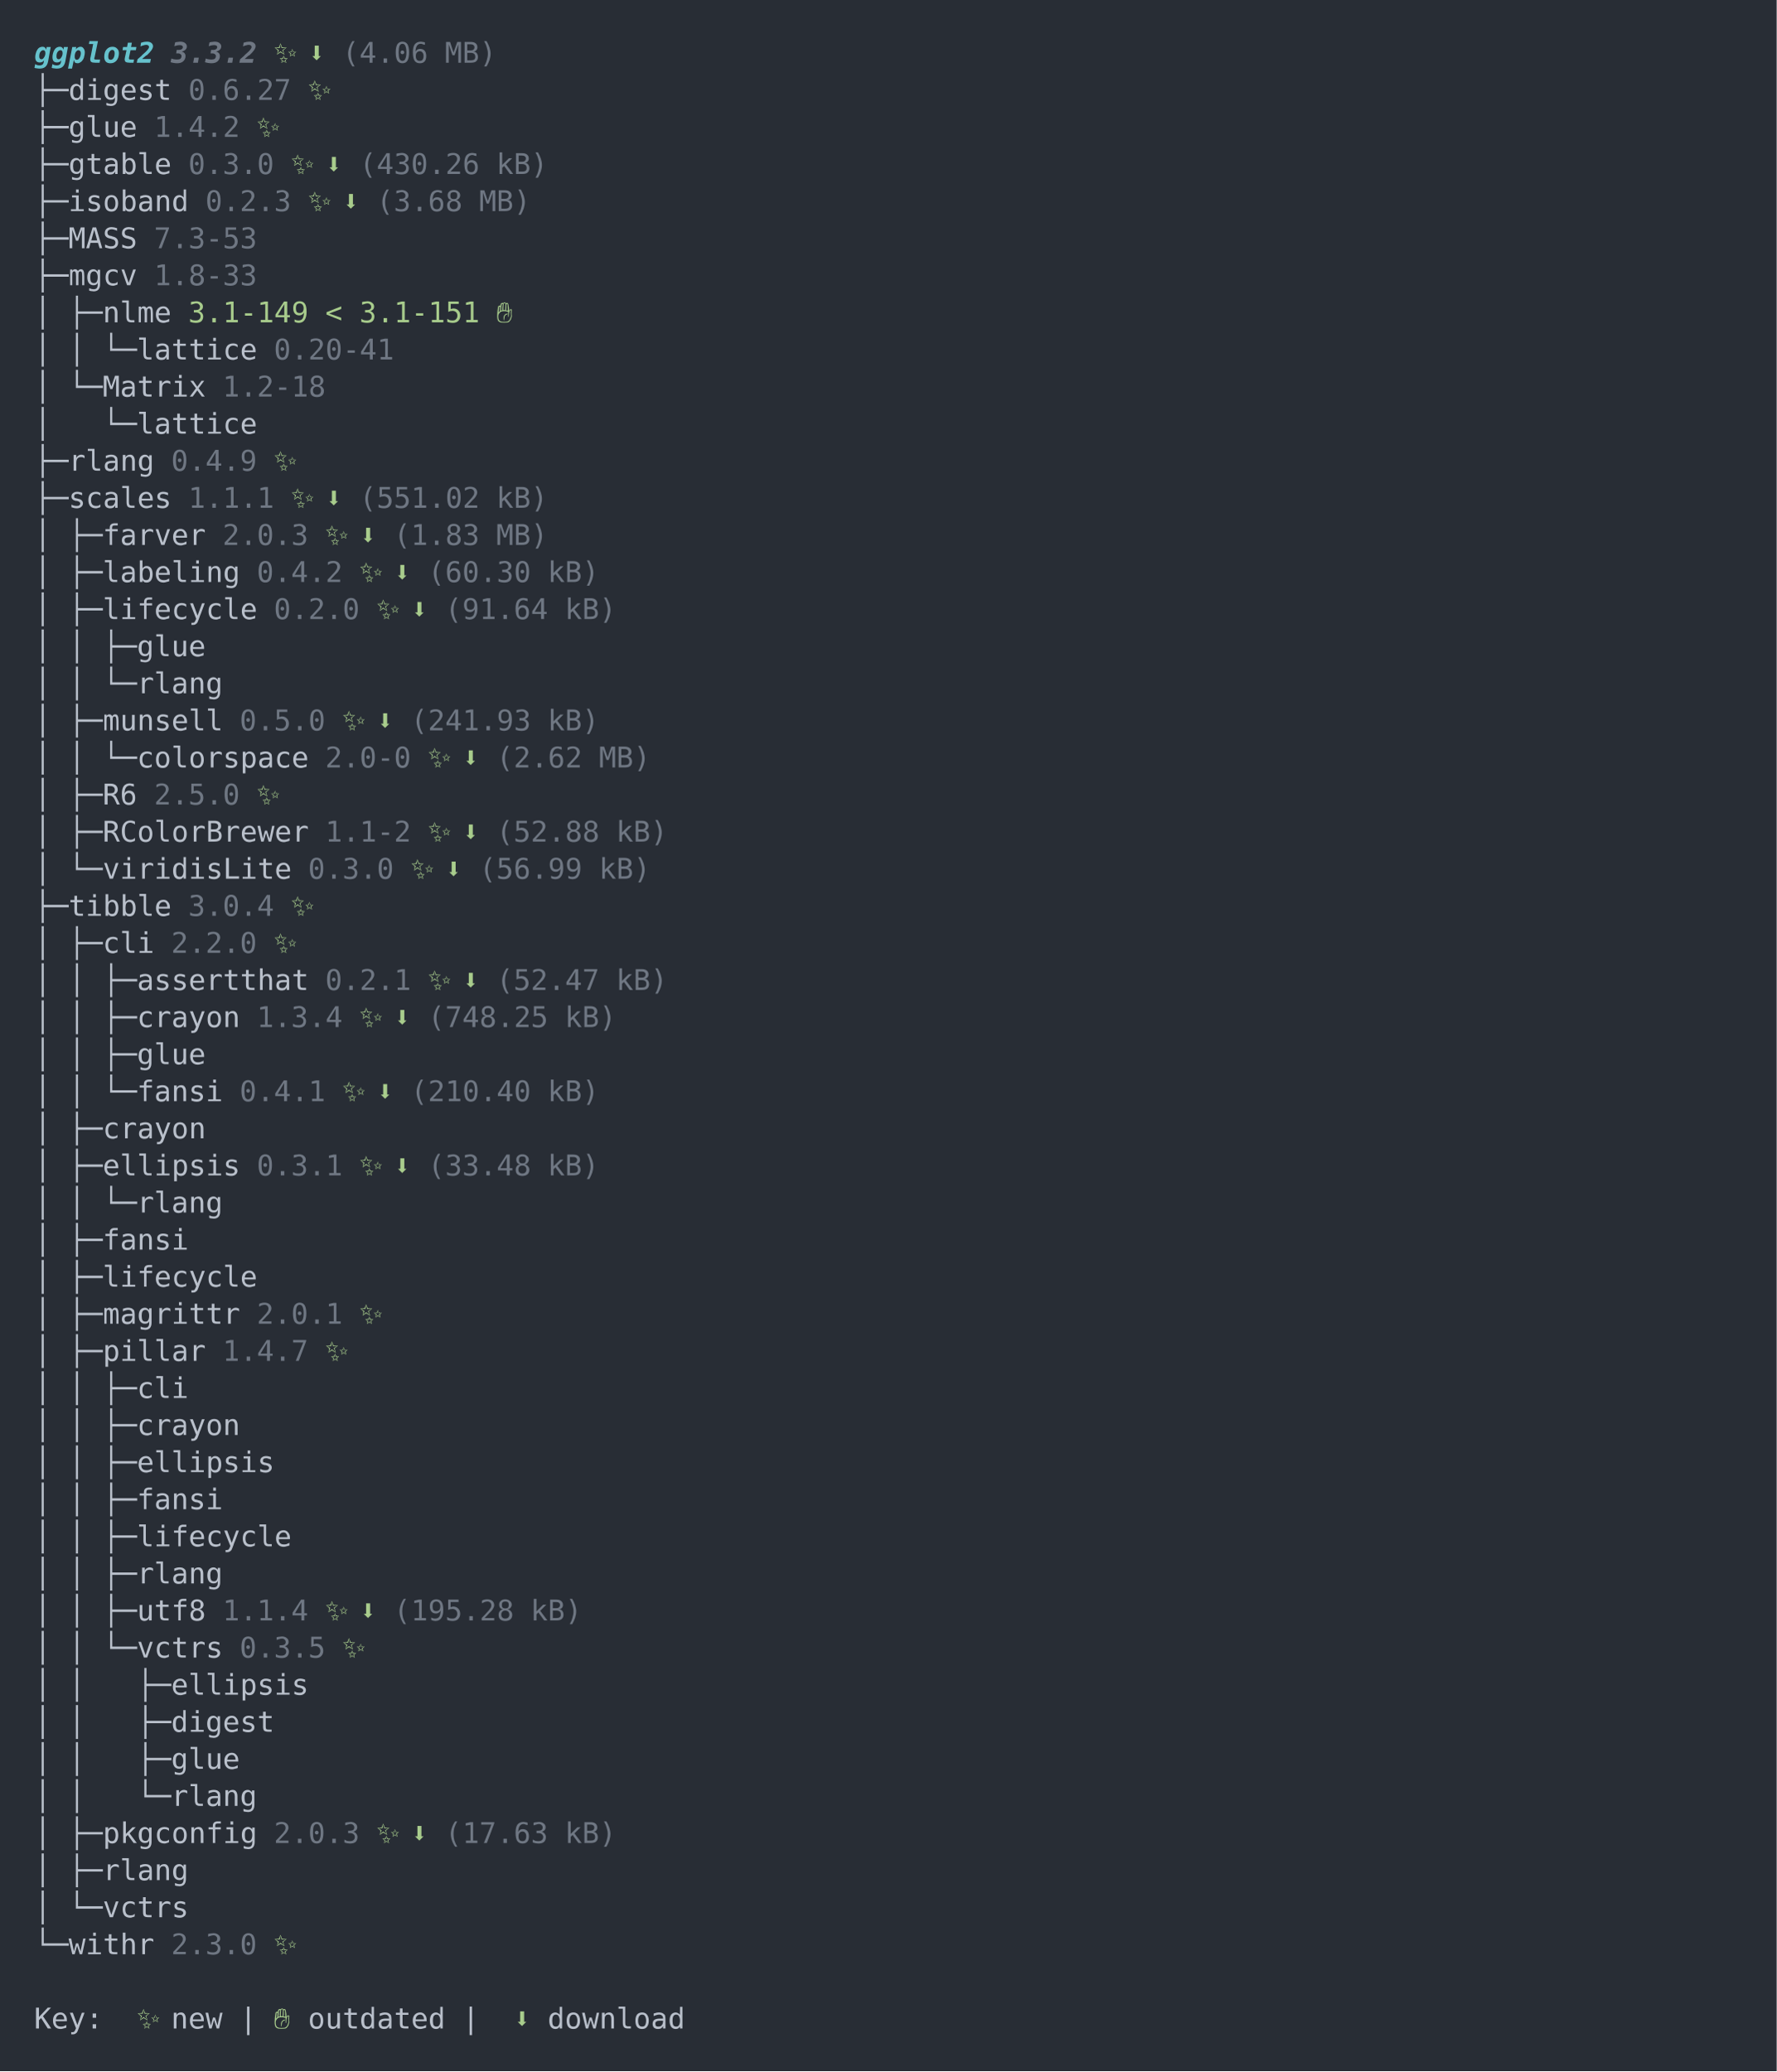
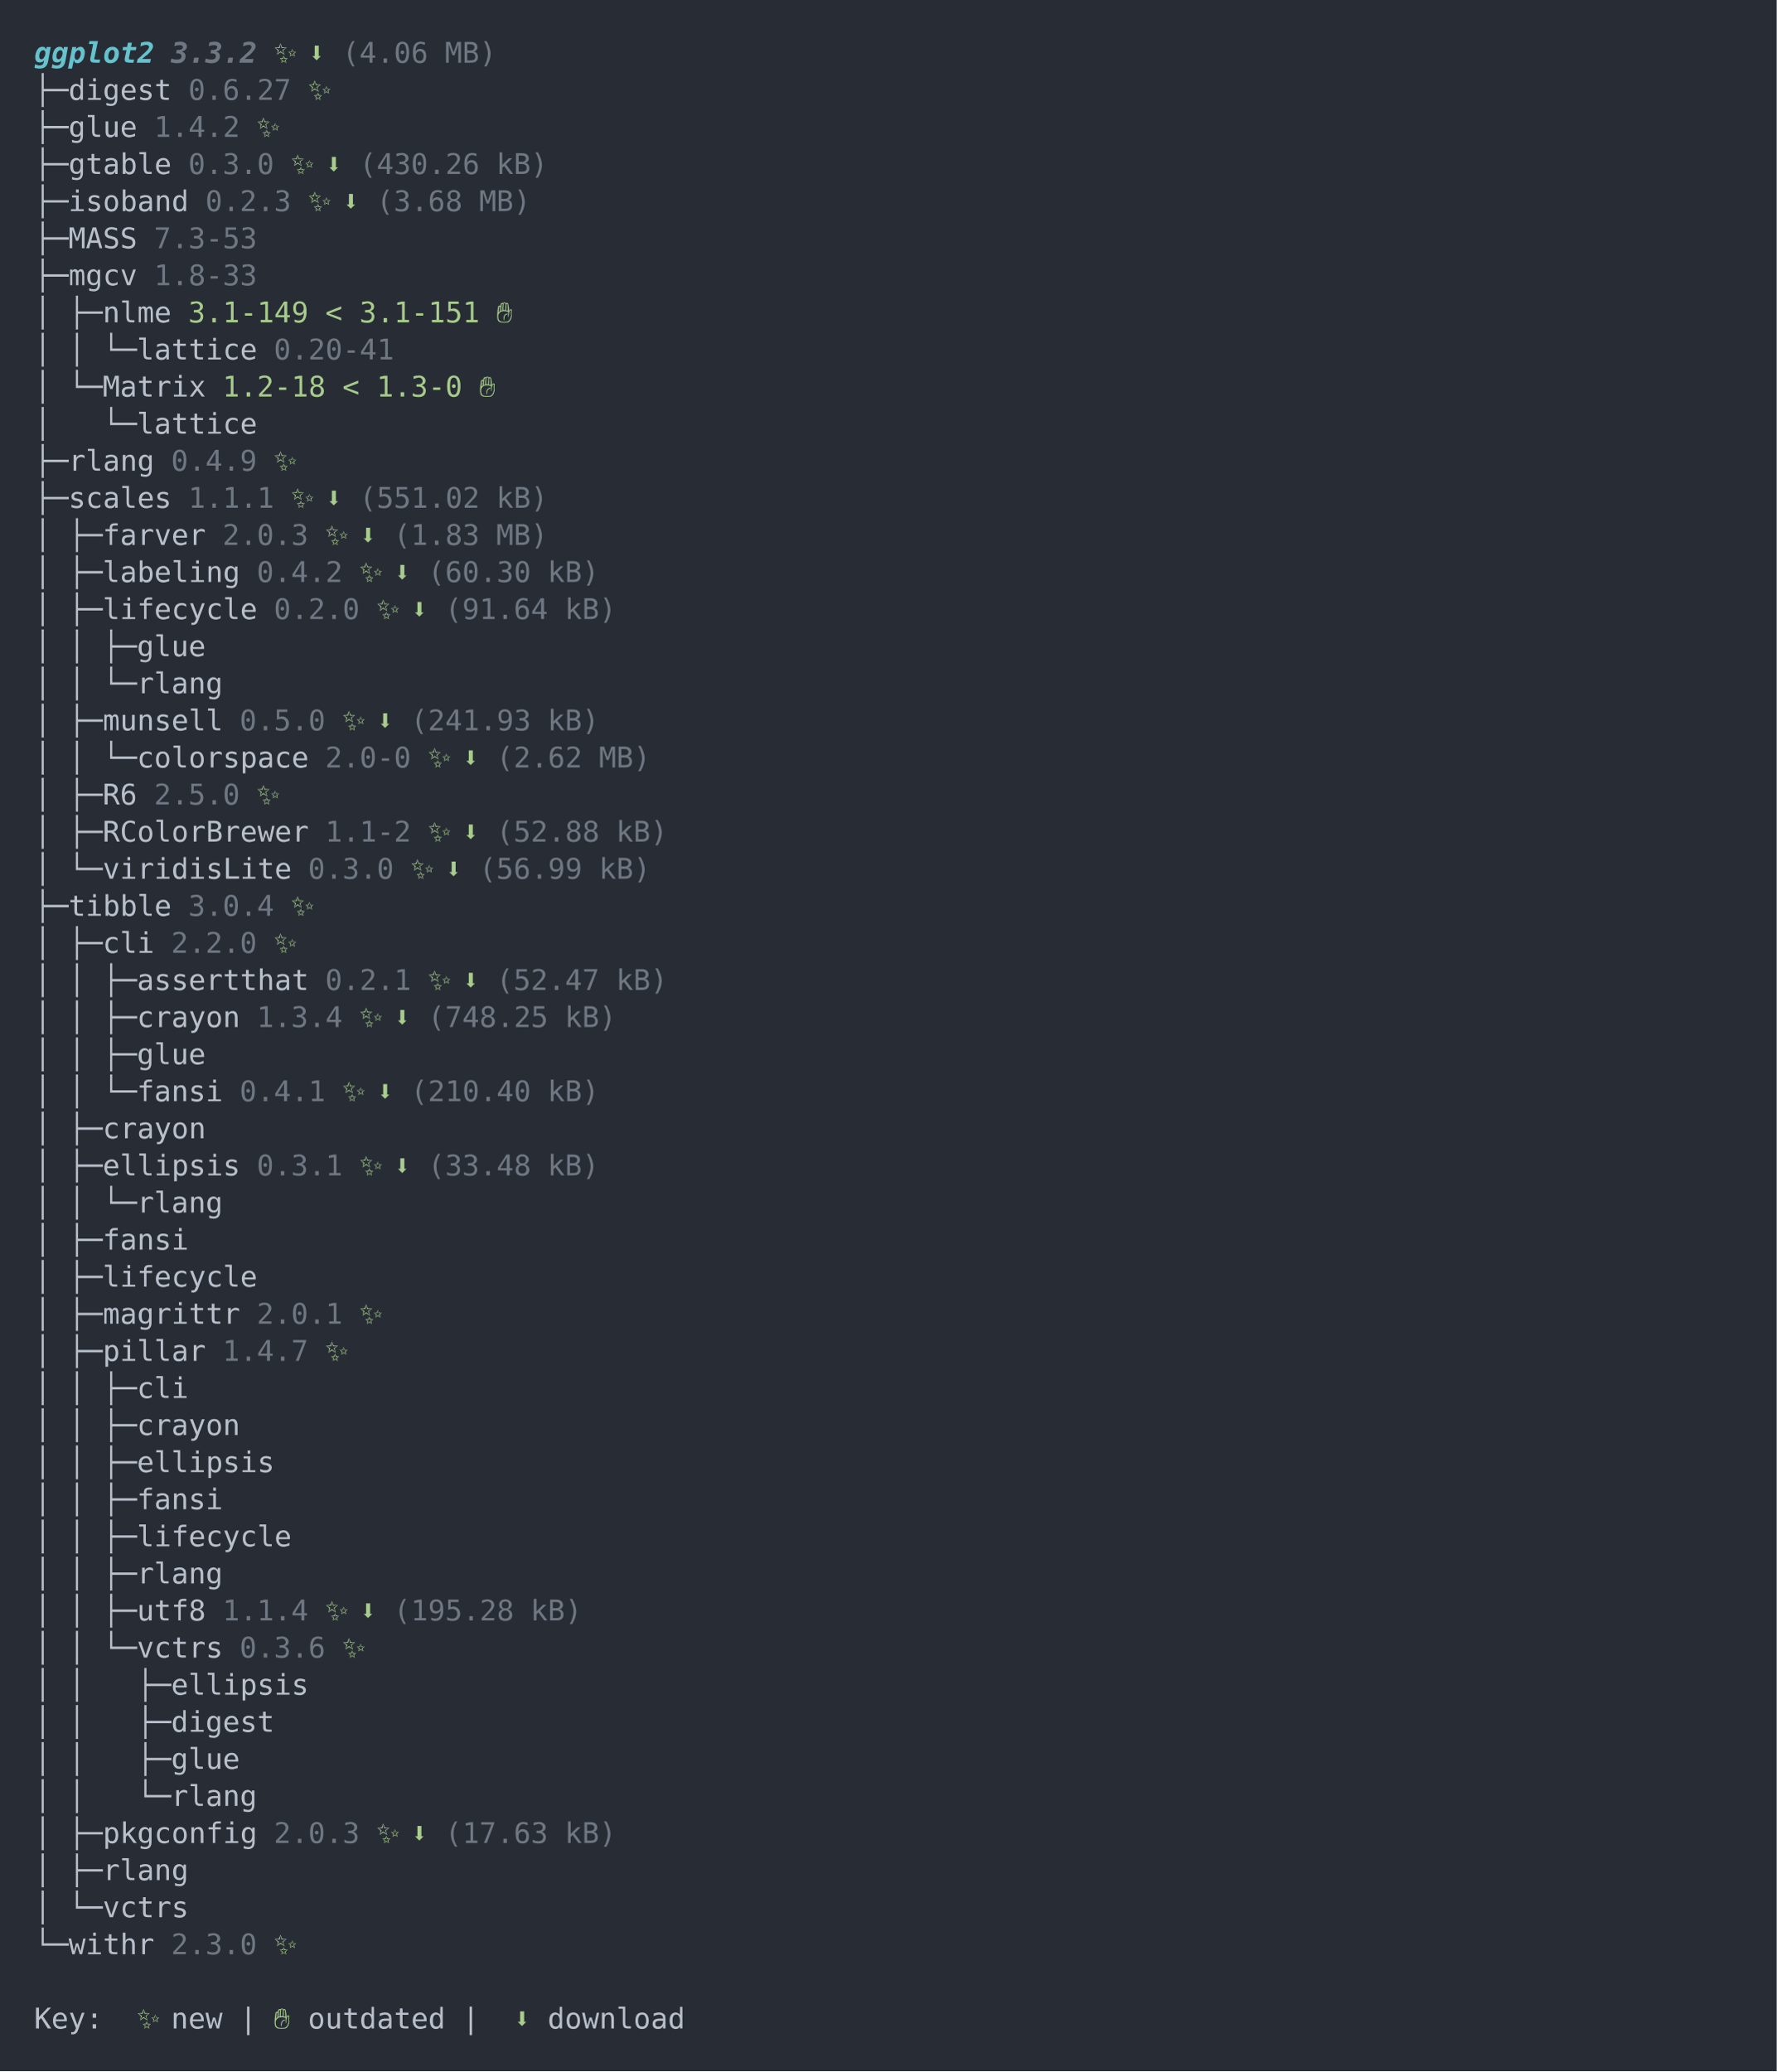
<svg xmlns="http://www.w3.org/2000/svg" xmlns:xlink="http://www.w3.org/1999/xlink" width="1040" height="1212.34">
  <rect width="1040" height="1212.34" rx="0" ry="0" class="a" />
  <svg height="1172.34" viewBox="0 0 100 117.234" width="1000" x="20" y="20">
    <style>.a{fill:rgb(40,45,53)}.b{font-family:'Fira Code',Monaco,Consolas,Menlo,'Bitstream Vera Sans Mono','Powerline Symbols',monospace}.c{fill:rgb(185,192,203);white-space:pre}.d{fill:transparent}.e{fill:rgb(102,194,205);font-style:italic;font-weight:bold;white-space:pre}.f{fill:rgb(111,119,131);font-style:italic;font-weight:bold;white-space:pre}.g{fill:rgb(168,204,140);white-space:pre}.h{fill:rgb(111,119,131);white-space:pre}</style>
    <g font-family="'Fira Code',Monaco,Consolas,Menlo,'Bitstream Vera Sans Mono','Powerline Symbols',monospace" font-size="1.67" class="b">
      <defs>
        <symbol id="1">
          <text x="0" y="1.67" class="c">│</text>
          <text x="2.004" y="1.67" class="c">│</text>
          <text x="4.008" y="1.67" class="c">├─glue</text>
        </symbol>
        <symbol id="2">
          <text x="0" y="1.67" class="c">│</text>
          <text x="2.004" y="1.67" class="c">│</text>
          <text x="4.008" y="1.67" class="c">└─rlang</text>
        </symbol>
        <symbol id="a">
          <rect height="55" width="100" x="0" y="0" class="d" />
        </symbol>
      </defs>
      <rect height="117.234" width="100" class="a" />
      <svg x="0" y="0" width="100">
        <svg x="0">
          <use xlink:href="#a" />
          <text x="0" y="1.67" class="e">ggplot2</text>
          <text x="8.016" y="1.67" class="f">3.3.2</text>
          <text x="14.028" y="1.67" class="g">✨</text>
          <text x="16.032" y="1.67" class="g">⬇</text>
          <text x="18.036" y="1.67" class="h">(4.06</text>
          <text x="24.048" y="1.67" class="h">MB)</text>
          <text x="0" y="3.841" class="c">├─digest</text>
          <text x="9.018" y="3.841" class="h">0.6.27</text>
          <text x="16.032" y="3.841" class="g">✨</text>
          <text x="0" y="6.012" class="c">├─glue</text>
          <text x="7.014" y="6.012" class="h">1.4.2</text>
          <text x="13.026" y="6.012" class="g">✨</text>
          <text x="0" y="8.183" class="c">├─gtable</text>
          <text x="9.018" y="8.183" class="h">0.3.0</text>
          <text x="15.03" y="8.183" class="g">✨</text>
          <text x="17.034" y="8.183" class="g">⬇</text>
          <text x="19.038" y="8.183" class="h">(430.26</text>
          <text x="27.054" y="8.183" class="h">kB)</text>
          <text x="0" y="10.354" class="c">├─isoband</text>
          <text x="10.02" y="10.354" class="h">0.2.3</text>
          <text x="16.032" y="10.354" class="g">✨</text>
          <text x="18.036" y="10.354" class="g">⬇</text>
          <text x="20.04" y="10.354" class="h">(3.68</text>
          <text x="26.052" y="10.354" class="h">MB)</text>
          <text x="0" y="12.525" class="c">├─MASS</text>
          <text x="7.014" y="12.525" class="h">7.3-53</text>
          <text x="0" y="14.696" class="c">├─mgcv</text>
          <text x="7.014" y="14.696" class="h">1.8-33</text>
          <text x="0" y="16.867" class="c">│</text>
          <text x="2.004" y="16.867" class="c">├─nlme</text>
          <text x="9.018" y="16.867" class="g">3.1-149</text>
          <text x="17.034" y="16.867" class="g">&lt;</text>
          <text x="19.038" y="16.867" class="g">3.1-151</text>
          <text x="27.054" y="16.867" class="g">✋</text>
          <text x="0" y="19.038" class="c">│</text>
          <text x="2.004" y="19.038" class="c">│</text>
          <text x="4.008" y="19.038" class="c">└─lattice</text>
          <text x="14.028" y="19.038" class="h">0.20-41</text>
          <text x="0" y="21.209" class="c">│</text>
          <text x="2.004" y="21.209" class="c">└─Matrix</text>
-           <text x="11.022" y="21.209" class="h">1.2-18</text>
+           <text x="11.022" y="21.209" class="g">1.2-18</text>
+           <text x="18.036" y="21.209" class="g">&lt;</text>
+           <text x="20.04" y="21.209" class="g">1.3-0</text>
+           <text x="26.052" y="21.209" class="g">✋</text>
          <text x="0" y="23.38" class="c">│</text>
          <text x="4.008" y="23.38" class="c">└─lattice</text>
          <text x="0" y="25.551" class="c">├─rlang</text>
          <text x="8.016" y="25.551" class="h">0.4.9</text>
          <text x="14.028" y="25.551" class="g">✨</text>
          <text x="0" y="27.722" class="c">├─scales</text>
          <text x="9.018" y="27.722" class="h">1.1.1</text>
          <text x="15.03" y="27.722" class="g">✨</text>
          <text x="17.034" y="27.722" class="g">⬇</text>
          <text x="19.038" y="27.722" class="h">(551.02</text>
          <text x="27.054" y="27.722" class="h">kB)</text>
          <text x="0" y="29.893" class="c">│</text>
          <text x="2.004" y="29.893" class="c">├─farver</text>
          <text x="11.022" y="29.893" class="h">2.0.3</text>
          <text x="17.034" y="29.893" class="g">✨</text>
          <text x="19.038" y="29.893" class="g">⬇</text>
          <text x="21.042" y="29.893" class="h">(1.83</text>
          <text x="27.054" y="29.893" class="h">MB)</text>
          <text x="0" y="32.064" class="c">│</text>
          <text x="2.004" y="32.064" class="c">├─labeling</text>
          <text x="13.026" y="32.064" class="h">0.4.2</text>
          <text x="19.038" y="32.064" class="g">✨</text>
          <text x="21.042" y="32.064" class="g">⬇</text>
          <text x="23.046" y="32.064" class="h">(60.30</text>
          <text x="30.06" y="32.064" class="h">kB)</text>
          <text x="0" y="34.235" class="c">│</text>
          <text x="2.004" y="34.235" class="c">├─lifecycle</text>
          <text x="14.028" y="34.235" class="h">0.2.0</text>
          <text x="20.04" y="34.235" class="g">✨</text>
          <text x="22.044" y="34.235" class="g">⬇</text>
          <text x="24.048" y="34.235" class="h">(91.64</text>
          <text x="31.062" y="34.235" class="h">kB)</text>
          <use xlink:href="#1" y="34.736" />
          <use xlink:href="#2" y="36.907" />
          <text x="0" y="40.748" class="c">│</text>
          <text x="2.004" y="40.748" class="c">├─munsell</text>
          <text x="12.024" y="40.748" class="h">0.5.0</text>
          <text x="18.036" y="40.748" class="g">✨</text>
          <text x="20.04" y="40.748" class="g">⬇</text>
          <text x="22.044" y="40.748" class="h">(241.93</text>
          <text x="30.06" y="40.748" class="h">kB)</text>
          <text x="0" y="42.919" class="c">│</text>
          <text x="2.004" y="42.919" class="c">│</text>
          <text x="4.008" y="42.919" class="c">└─colorspace</text>
          <text x="17.034" y="42.919" class="h">2.0-0</text>
          <text x="23.046" y="42.919" class="g">✨</text>
          <text x="25.05" y="42.919" class="g">⬇</text>
          <text x="27.054" y="42.919" class="h">(2.62</text>
          <text x="33.066" y="42.919" class="h">MB)</text>
          <text x="0" y="45.09" class="c">│</text>
          <text x="2.004" y="45.09" class="c">├─R6</text>
          <text x="7.014" y="45.09" class="h">2.5.0</text>
          <text x="13.026" y="45.09" class="g">✨</text>
          <text x="0" y="47.261" class="c">│</text>
          <text x="2.004" y="47.261" class="c">├─RColorBrewer</text>
          <text x="17.034" y="47.261" class="h">1.1-2</text>
          <text x="23.046" y="47.261" class="g">✨</text>
          <text x="25.05" y="47.261" class="g">⬇</text>
          <text x="27.054" y="47.261" class="h">(52.88</text>
          <text x="34.068" y="47.261" class="h">kB)</text>
          <text x="0" y="49.432" class="c">│</text>
          <text x="2.004" y="49.432" class="c">└─viridisLite</text>
          <text x="16.032" y="49.432" class="h">0.3.0</text>
          <text x="22.044" y="49.432" class="g">✨</text>
          <text x="24.048" y="49.432" class="g">⬇</text>
          <text x="26.052" y="49.432" class="h">(56.99</text>
          <text x="33.066" y="49.432" class="h">kB)</text>
          <text x="0" y="51.603" class="c">├─tibble</text>
          <text x="9.018" y="51.603" class="h">3.0.4</text>
          <text x="15.03" y="51.603" class="g">✨</text>
          <text x="0" y="53.774" class="c">│</text>
          <text x="2.004" y="53.774" class="c">├─cli</text>
          <text x="8.016" y="53.774" class="h">2.2.0</text>
          <text x="14.028" y="53.774" class="g">✨</text>
          <text x="0" y="55.945" class="c">│</text>
          <text x="2.004" y="55.945" class="c">│</text>
          <text x="4.008" y="55.945" class="c">├─assertthat</text>
          <text x="17.034" y="55.945" class="h">0.2.1</text>
          <text x="23.046" y="55.945" class="g">✨</text>
          <text x="25.05" y="55.945" class="g">⬇</text>
          <text x="27.054" y="55.945" class="h">(52.47</text>
          <text x="34.068" y="55.945" class="h">kB)</text>
          <text x="0" y="58.116" class="c">│</text>
          <text x="2.004" y="58.116" class="c">│</text>
          <text x="4.008" y="58.116" class="c">├─crayon</text>
          <text x="13.026" y="58.116" class="h">1.3.4</text>
          <text x="19.038" y="58.116" class="g">✨</text>
          <text x="21.042" y="58.116" class="g">⬇</text>
          <text x="23.046" y="58.116" class="h">(748.25</text>
          <text x="31.062" y="58.116" class="h">kB)</text>
          <use xlink:href="#1" y="58.617" />
          <text x="0" y="62.458" class="c">│</text>
          <text x="2.004" y="62.458" class="c">│</text>
          <text x="4.008" y="62.458" class="c">└─fansi</text>
          <text x="12.024" y="62.458" class="h">0.4.1</text>
          <text x="18.036" y="62.458" class="g">✨</text>
          <text x="20.04" y="62.458" class="g">⬇</text>
          <text x="22.044" y="62.458" class="h">(210.40</text>
          <text x="30.06" y="62.458" class="h">kB)</text>
          <text x="0" y="64.629" class="c">│</text>
          <text x="2.004" y="64.629" class="c">├─crayon</text>
          <text x="0" y="66.8" class="c">│</text>
          <text x="2.004" y="66.8" class="c">├─ellipsis</text>
          <text x="13.026" y="66.8" class="h">0.3.1</text>
          <text x="19.038" y="66.8" class="g">✨</text>
          <text x="21.042" y="66.8" class="g">⬇</text>
          <text x="23.046" y="66.8" class="h">(33.48</text>
          <text x="30.06" y="66.8" class="h">kB)</text>
          <use xlink:href="#2" y="67.301" />
          <text x="0" y="71.142" class="c">│</text>
          <text x="2.004" y="71.142" class="c">├─fansi</text>
          <text x="0" y="73.313" class="c">│</text>
          <text x="2.004" y="73.313" class="c">├─lifecycle</text>
          <text x="0" y="75.484" class="c">│</text>
          <text x="2.004" y="75.484" class="c">├─magrittr</text>
          <text x="13.026" y="75.484" class="h">2.0.1</text>
          <text x="19.038" y="75.484" class="g">✨</text>
          <text x="0" y="77.655" class="c">│</text>
          <text x="2.004" y="77.655" class="c">├─pillar</text>
          <text x="11.022" y="77.655" class="h">1.4.7</text>
          <text x="17.034" y="77.655" class="g">✨</text>
          <text x="0" y="79.826" class="c">│</text>
          <text x="2.004" y="79.826" class="c">│</text>
          <text x="4.008" y="79.826" class="c">├─cli</text>
          <text x="0" y="81.997" class="c">│</text>
          <text x="2.004" y="81.997" class="c">│</text>
          <text x="4.008" y="81.997" class="c">├─crayon</text>
          <text x="0" y="84.168" class="c">│</text>
          <text x="2.004" y="84.168" class="c">│</text>
          <text x="4.008" y="84.168" class="c">├─ellipsis</text>
          <text x="0" y="86.339" class="c">│</text>
          <text x="2.004" y="86.339" class="c">│</text>
          <text x="4.008" y="86.339" class="c">├─fansi</text>
          <text x="0" y="88.51" class="c">│</text>
          <text x="2.004" y="88.51" class="c">│</text>
          <text x="4.008" y="88.51" class="c">├─lifecycle</text>
          <text x="0" y="90.681" class="c">│</text>
          <text x="2.004" y="90.681" class="c">│</text>
          <text x="4.008" y="90.681" class="c">├─rlang</text>
          <text x="0" y="92.852" class="c">│</text>
          <text x="2.004" y="92.852" class="c">│</text>
          <text x="4.008" y="92.852" class="c">├─utf8</text>
          <text x="11.022" y="92.852" class="h">1.1.4</text>
          <text x="17.034" y="92.852" class="g">✨</text>
          <text x="19.038" y="92.852" class="g">⬇</text>
          <text x="21.042" y="92.852" class="h">(195.28</text>
          <text x="29.058" y="92.852" class="h">kB)</text>
          <text x="0" y="95.023" class="c">│</text>
          <text x="2.004" y="95.023" class="c">│</text>
          <text x="4.008" y="95.023" class="c">└─vctrs</text>
-           <text x="12.024" y="95.023" class="h">0.3.5</text>
+           <text x="12.024" y="95.023" class="h">0.3.6</text>
          <text x="18.036" y="95.023" class="g">✨</text>
          <text x="0" y="97.194" class="c">│</text>
          <text x="2.004" y="97.194" class="c">│</text>
          <text x="6.012" y="97.194" class="c">├─ellipsis</text>
          <text x="0" y="99.365" class="c">│</text>
          <text x="2.004" y="99.365" class="c">│</text>
          <text x="6.012" y="99.365" class="c">├─digest</text>
          <text x="0" y="101.536" class="c">│</text>
          <text x="2.004" y="101.536" class="c">│</text>
          <text x="6.012" y="101.536" class="c">├─glue</text>
          <text x="0" y="103.707" class="c">│</text>
          <text x="2.004" y="103.707" class="c">│</text>
          <text x="6.012" y="103.707" class="c">└─rlang</text>
          <text x="0" y="105.878" class="c">│</text>
          <text x="2.004" y="105.878" class="c">├─pkgconfig</text>
          <text x="14.028" y="105.878" class="h">2.0.3</text>
          <text x="20.04" y="105.878" class="g">✨</text>
          <text x="22.044" y="105.878" class="g">⬇</text>
          <text x="24.048" y="105.878" class="h">(17.63</text>
          <text x="31.062" y="105.878" class="h">kB)</text>
          <text x="0" y="108.049" class="c">│</text>
          <text x="2.004" y="108.049" class="c">├─rlang</text>
          <text x="0" y="110.22" class="c">│</text>
          <text x="2.004" y="110.22" class="c">└─vctrs</text>
          <text x="0" y="112.391" class="c">└─withr</text>
          <text x="8.016" y="112.391" class="h">2.3.0</text>
          <text x="14.028" y="112.391" class="g">✨</text>
          <text x="0" y="116.733" class="c">Key:</text>
          <text x="6.012" y="116.733" class="g">✨</text>
          <text x="8.016" y="116.733" class="c">new</text>
          <text x="12.024" y="116.733" class="c">|</text>
          <text x="14.028" y="116.733" class="g">✋</text>
          <text x="16.032" y="116.733" class="c">outdated</text>
          <text x="25.05" y="116.733" class="c">|</text>
          <text x="28.056" y="116.733" class="g">⬇</text>
          <text x="30.06" y="116.733" class="c">download</text>
        </svg>
      </svg>
    </g>
  </svg>
</svg>
